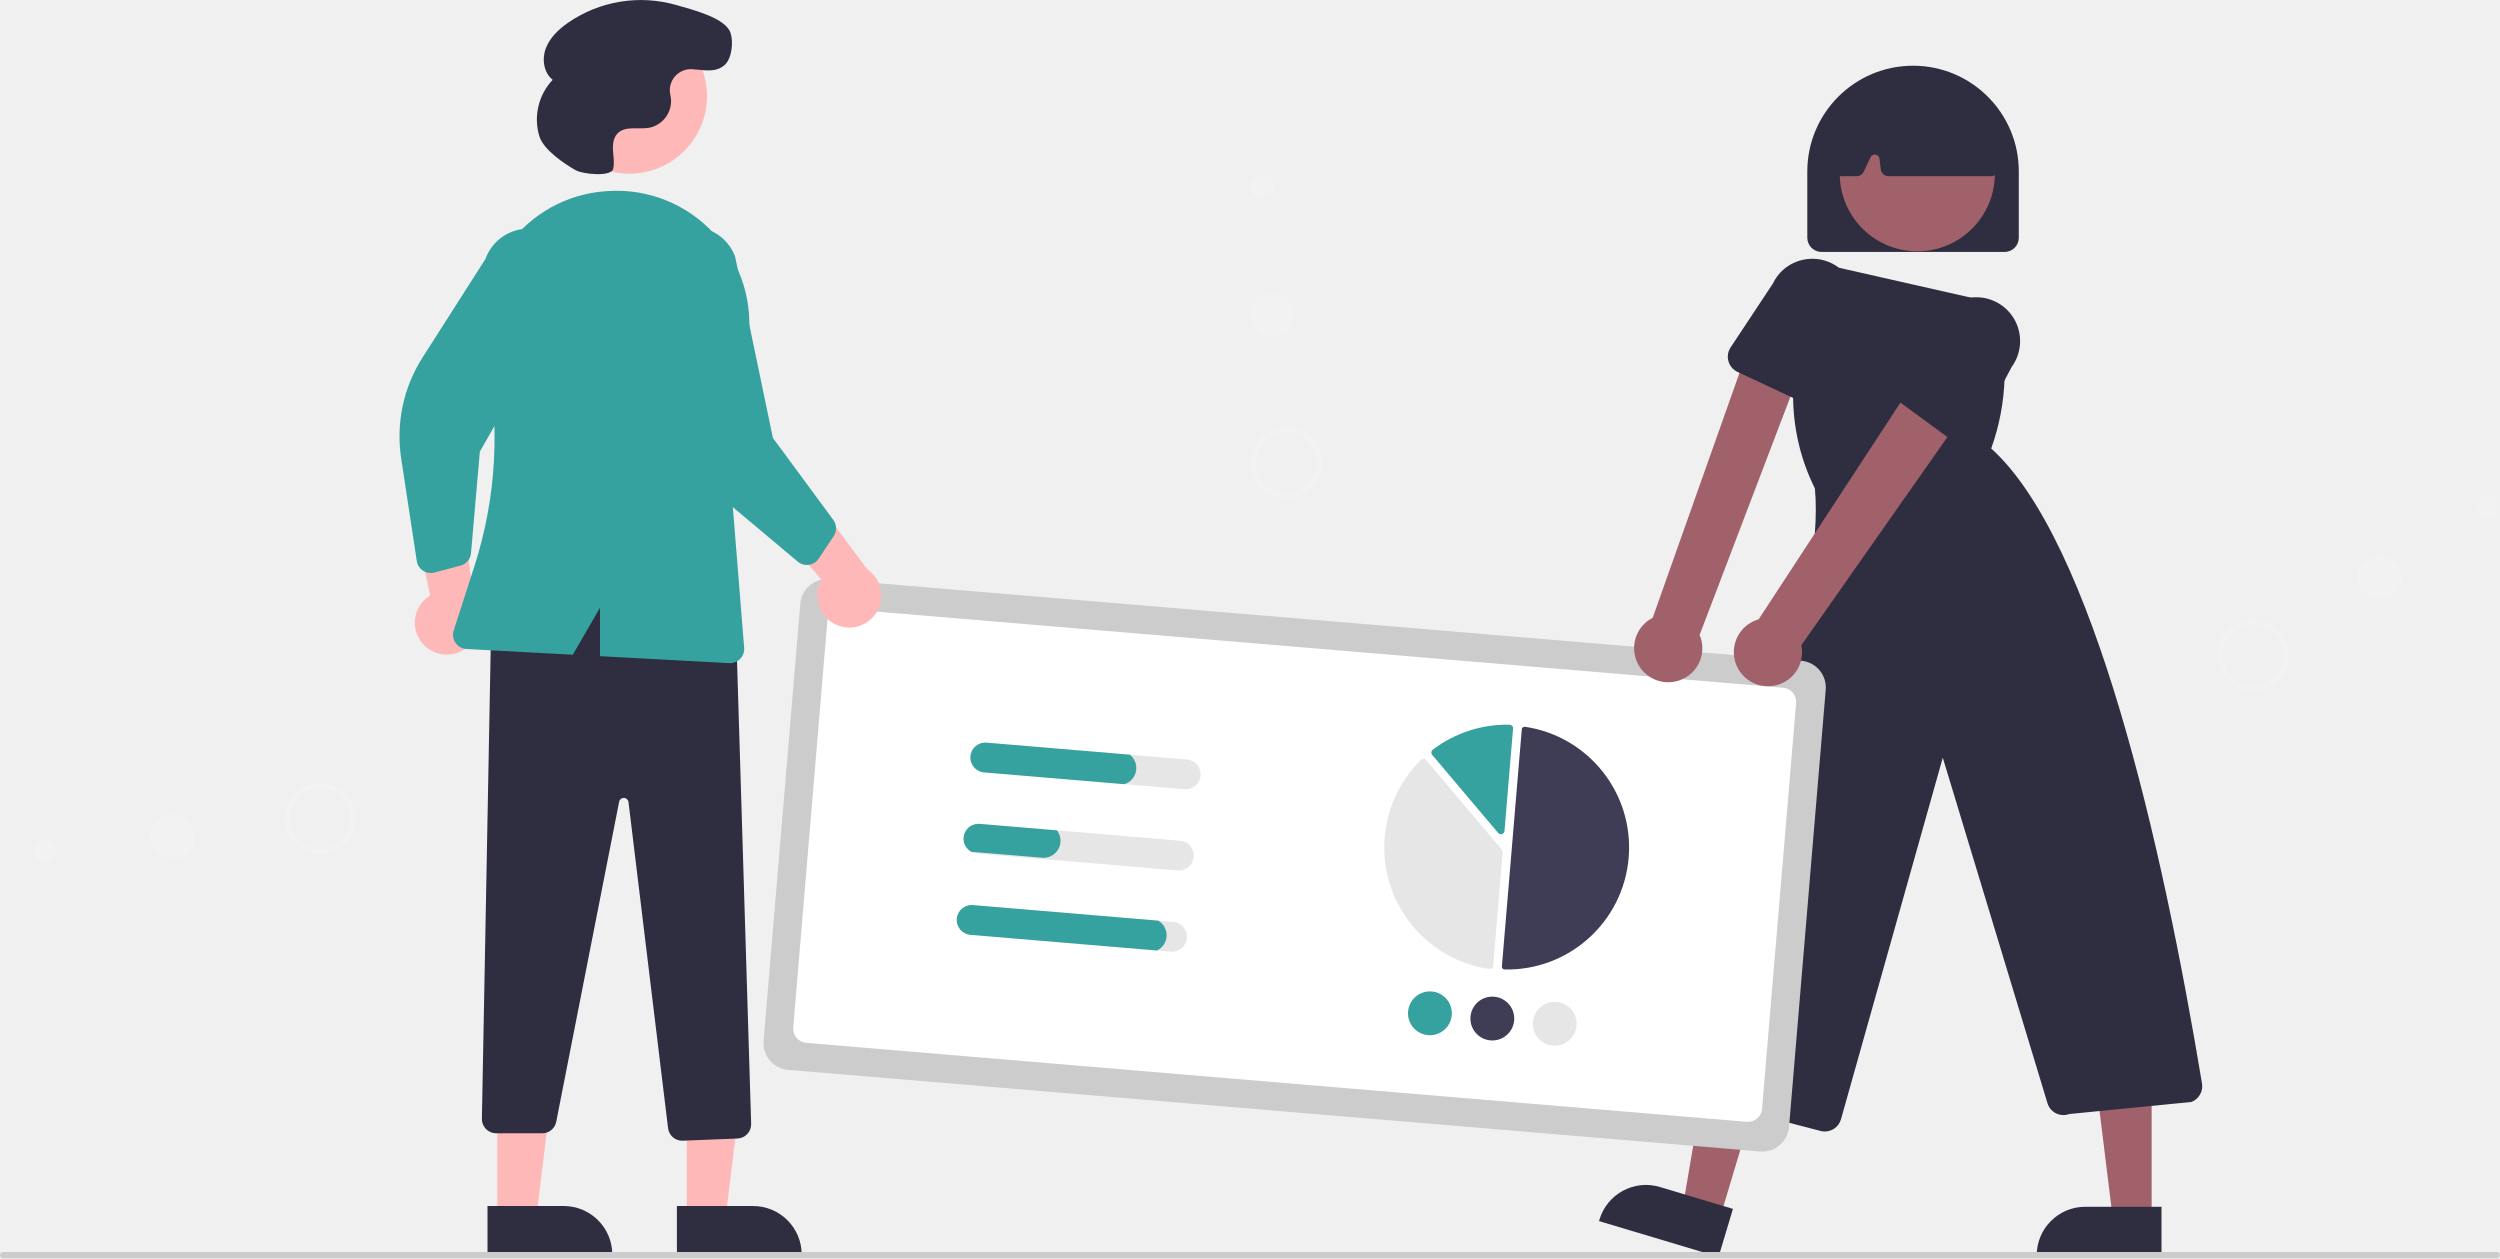
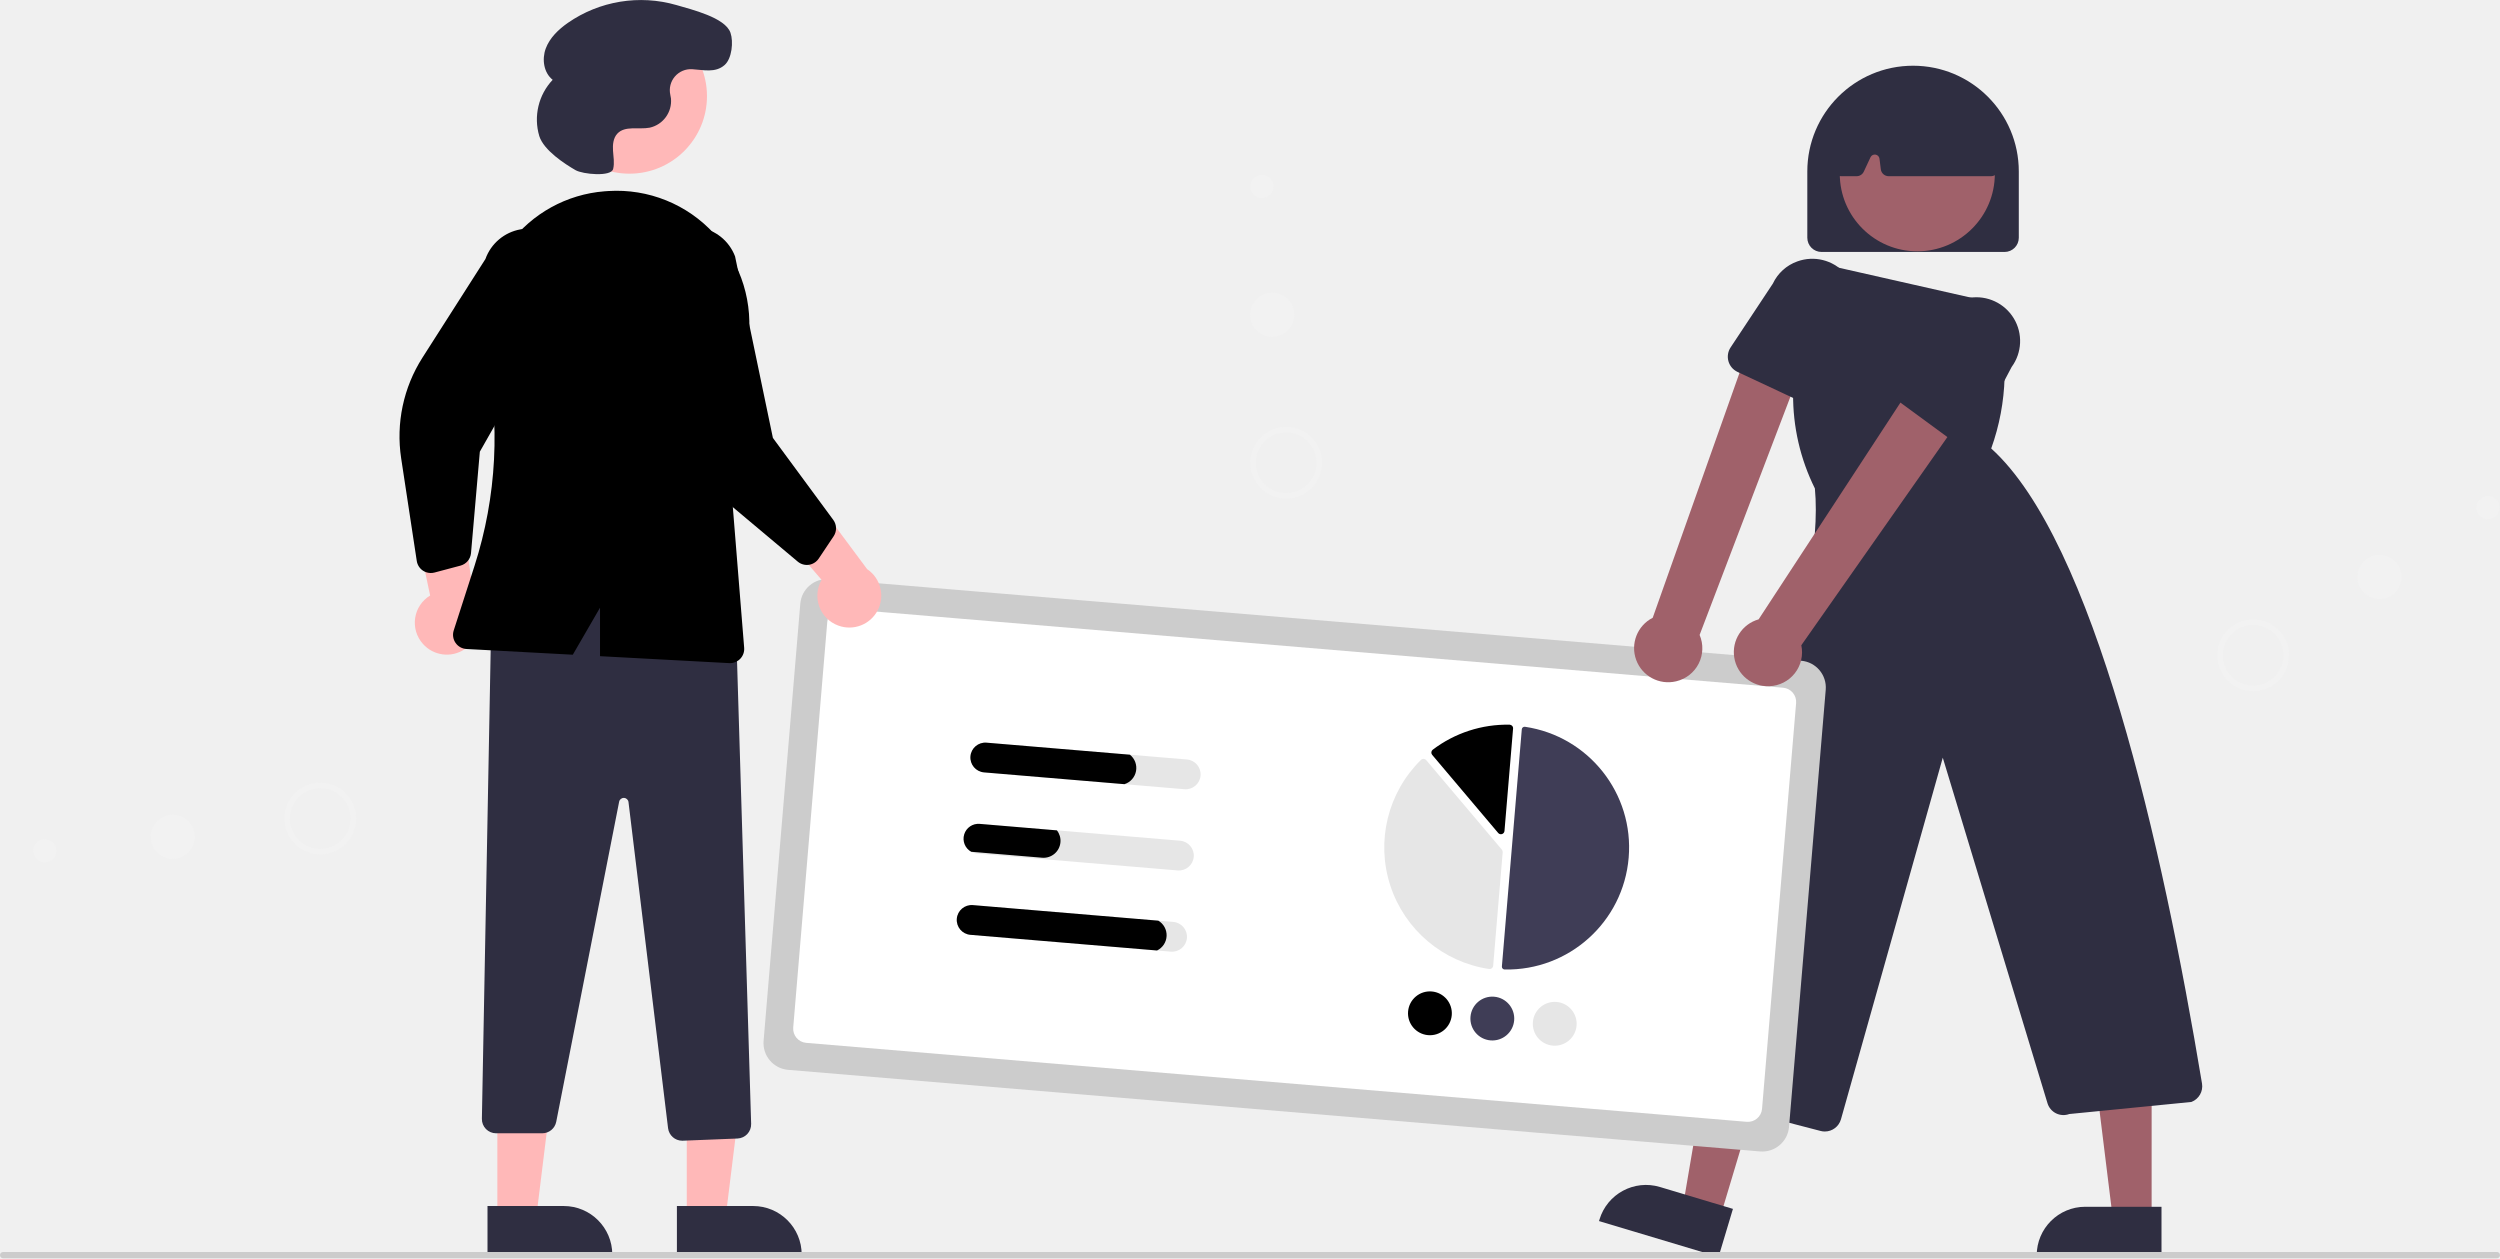
<svg xmlns="http://www.w3.org/2000/svg" data-name="Layer 1" width="792" height="398.625" viewBox="0 0 792 398.625">
  <path d="M839.056,330.509h-58a4.505,4.505,0,0,1-4.5-4.5v-21a33.5,33.5,0,1,1,67,0v21A4.505,4.505,0,0,1,839.056,330.509Z" transform="translate(-204 -250.6877)" fill="#2f2e41" />
  <polygon points="544.851 385.91 533.108 382.388 541.102 335.418 558.434 340.615 544.851 385.91" fill="#a0616a" />
  <path d="M748.432,648.879l-37.865-11.355.144-.479a15.386,15.386,0,0,1,19.157-10.319l.001 0,23.126,6.935Z" transform="translate(-204 -250.6877)" fill="#2f2e41" />
  <polygon points="681.636 386.307 669.376 386.307 663.544 339.019 681.638 339.02 681.636 386.307" fill="#a0616a" />
  <path d="M888.762,648.879l-39.531-.001v-.5a15.386,15.386,0,0,1,15.386-15.386h.001l24.144.001Z" transform="translate(-204 -250.6877)" fill="#2f2e41" />
  <circle cx="607.403" cy="55.054" r="24.561" fill="#a0616a" />
  <path d="M782.109,609.15a5.216,5.216,0,0,1-1.312-.167l-49.22-12.798a5.285,5.285,0,0,1-3.622-6.957c29.841-80.261,54.276-149.493,51-183.796a66.141,66.141,0,0,1-6.899-30.014l.35-34.68a6.792,6.792,0,0,1,8.294-6.557l55.066,12.468.312,1.039a72.25,72.25,0,0,1-1.262,45.078c32.462,29.307,54.229,125.521,66.784,201.199A5.312,5.312,0,0,1,898.301,599.76l-.155.038-38.608,3.816a5.284,5.284,0,0,1-6.894-3.423l-33.172-109.466-32.259,114.575A5.321,5.321,0,0,1,782.109,609.15Z" transform="translate(-204 -250.6877)" fill="#2f2e41" />
  <path d="M834.749,306.509H802.322a2.504,2.504,0,0,1-2.481-2.19l-.42-3.358a1.5,1.5,0,0,0-2.848-.448l-2.126,4.555a2.51,2.51,0,0,1-2.265,1.442H787.257a2.5,2.5,0,0,1-2.489-2.738l1.942-20.286a2.519,2.519,0,0,1,1.429-2.036c14.85-6.933,29.91-6.924,44.76.026a2.504,2.504,0,0,1,1.415,1.919l2.909,20.26a2.499,2.499,0,0,1-2.475,2.855Z" transform="translate(-204 -250.6877)" fill="#2f2e41" />
  <path d="M761.583,615.464,453.666,589.614a8.51,8.51,0,0,1-7.759-9.181L457.535,441.92a8.509,8.509,0,0,1,9.181-7.759L774.633,460.011a8.51,8.51,0,0,1,7.759,9.181L770.764,607.705A8.51,8.51,0,0,1,761.583,615.464Z" transform="translate(-204 -250.6877)" fill="#ccc" />
  <path d="M757.353,606.077,459.401,581.064a4.505,4.505,0,0,1-4.108-4.861l10.792-128.548a4.505,4.505,0,0,1,4.861-4.108l297.952,25.013a4.505,4.505,0,0,1,4.108,4.861L762.214,601.969A4.505,4.505,0,0,1,757.353,606.077Z" transform="translate(-204 -250.6877)" fill="#fff" />
  <path d="M680.605,557.821q.029.002.058.003a38.66,38.66,0,0,0,6.455-76.893.882.882,0,0,0-.682.182.873.873,0,0,0-.331.617l-6.308,75.137a.885.885,0,0,0,.808.954Z" transform="translate(-204 -250.6877)" fill="#3f3d56" />
  <path d="M655.054,491.101a1.138,1.138,0,0,1,.772.398l23.964,28.356a1.126,1.126,0,0,1,.264.826l-3.018,35.953a1.122,1.122,0,0,1-.425.793,1.139,1.139,0,0,1-.876.235,38.913,38.913,0,0,1-21.571-66.24,1.14,1.14,0,0,1,.848-.324Z" transform="translate(-204 -250.6877)" fill="#e6e6e6" />
-   <path d="M682.304,480.272a1.143,1.143,0,0,1,.752.373,1.123,1.123,0,0,1,.287.853l-2.723,32.439a1.133,1.133,0,0,1-1.995.637l-20.911-24.744a1.136,1.136,0,0,1,.18-1.636,38.994,38.994,0,0,1,24.34-7.926C682.258,480.269,682.281,480.27,682.304,480.272Z" transform="translate(-204 -250.6877)" fill="#35a29f" />
-   <path d="M663.919,572.284a6.944,6.944,0,1,1-6.338-7.5A6.952,6.952,0,0,1,663.919,572.284Z" transform="translate(-204 -250.6877)" fill="#35a29f" />
+   <path d="M682.304,480.272a1.143,1.143,0,0,1,.752.373,1.123,1.123,0,0,1,.287.853l-2.723,32.439a1.133,1.133,0,0,1-1.995.637l-20.911-24.744a1.136,1.136,0,0,1,.18-1.636,38.994,38.994,0,0,1,24.34-7.926C682.258,480.269,682.281,480.27,682.304,480.272Z" transform="translate(-204 -250.6877)" fill="# 068DA9" />
+   <path d="M663.919,572.284a6.944,6.944,0,1,1-6.338-7.5A6.952,6.952,0,0,1,663.919,572.284Z" transform="translate(-204 -250.6877)" fill="# 068DA9" />
  <path d="M683.688,573.944a6.944,6.944,0,1,1-6.338-7.5A6.952,6.952,0,0,1,683.688,573.944Z" transform="translate(-204 -250.6877)" fill="#3f3d56" />
  <path d="M703.458,575.604a6.944,6.944,0,1,1-6.338-7.5A6.952,6.952,0,0,1,703.458,575.604Z" transform="translate(-204 -250.6877)" fill="#e6e6e6" />
  <path d="M580.026,491.295,516.539,485.965a4.725,4.725,0,1,0-.791,9.417L579.235,500.712a4.725,4.725,0,1,0,.791-9.417Z" transform="translate(-204 -250.6877)" fill="#e6e6e6" />
  <path d="M577.866,517.025,514.379,511.695a4.722,4.722,0,0,0-2.689,8.836,4.662,4.662,0,0,0,1.898.581l63.487,5.33a4.725,4.725,0,1,0,.791-9.417Z" transform="translate(-204 -250.6877)" fill="#e6e6e6" />
  <path d="M575.706,542.754,512.219,537.424a4.725,4.725,0,1,0-.791,9.417l63.487,5.33a4.725,4.725,0,1,0,.791-9.417Z" transform="translate(-204 -250.6877)" fill="#e6e6e6" />
-   <path d="M561.959,489.778l-45.42-3.813a4.725,4.725,0,1,0-.791,9.417l44.473,3.734a5.379,5.379,0,0,0,1.737-9.337Z" transform="translate(-204 -250.6877)" fill="#35a29f" />
-   <path d="M538.823,513.747,514.379,511.695a4.722,4.722,0,0,0-2.689,8.836l22.451,1.885a5.382,5.382,0,0,0,5.811-4.911A5.271,5.271,0,0,0,538.823,513.747Z" transform="translate(-204 -250.6877)" fill="#35a29f" />
-   <path d="M570.962,542.356,512.219,537.424a4.725,4.725,0,1,0-.791,9.417l59.122,4.963a5.368,5.368,0,0,0,.412-9.449Z" transform="translate(-204 -250.6877)" fill="#35a29f" />
+   <path d="M561.959,489.778l-45.42-3.813a4.725,4.725,0,1,0-.791,9.417l44.473,3.734a5.379,5.379,0,0,0,1.737-9.337Z" transform="translate(-204 -250.6877)" fill="# 068DA9" />
+   <path d="M538.823,513.747,514.379,511.695a4.722,4.722,0,0,0-2.689,8.836l22.451,1.885a5.382,5.382,0,0,0,5.811-4.911A5.271,5.271,0,0,0,538.823,513.747Z" transform="translate(-204 -250.6877)" fill="# 068DA9" />
+   <path d="M570.962,542.356,512.219,537.424a4.725,4.725,0,1,0-.791,9.417l59.122,4.963a5.368,5.368,0,0,0,.412-9.449Z" transform="translate(-204 -250.6877)" fill="# 068DA9" />
  <path d="M734.991,466.529a10.743,10.743,0,0,0,7.445-14.694l34.621-90.826-17.673-4.352L727.579,446.399a10.801,10.801,0,0,0,7.412,20.13Z" transform="translate(-204 -250.6877)" fill="#a0616a" />
  <path d="M778.719,379.319a5.319,5.319,0,0,1-2.254-.501h-0l-22.033-10.313a5.318,5.318,0,0,1-2.179-7.752l13.39-20.223a13.584,13.584,0,0,1,7.776-7.035,13.88,13.88,0,0,1,17.291,18.938l-6.898,23.095a5.317,5.317,0,0,1-5.093,3.792Z" transform="translate(-204 -250.6877)" fill="#2f2e41" />
  <path d="M764.503,468.079a10.743,10.743,0,0,0,10.152-12.972l56.196-80.097-16.794-9-52.922,80.884a10.801,10.801,0,0,0,3.369,21.185Z" transform="translate(-204 -250.6877)" fill="#a0616a" />
  <path d="M825.338,391.101a5.313,5.313,0,0,1-3.144-1.03l-19.616-14.39a5.316,5.316,0,0,1-.635-8.025l17.057-17.243a13.584,13.584,0,0,1,8.993-5.396,13.88,13.88,0,0,1,13.292,21.931L830.04,388.266a5.32,5.32,0,0,1-4.702,2.835Z" transform="translate(-204 -250.6877)" fill="#2f2e41" />
  <path d="M469.569,448.87a10.056,10.056,0,0,1-5.277-14.488l-23.359-27.043,18.414-2.397,19.359,26.048a10.11,10.11,0,0,1-9.137,17.88Z" transform="translate(-204 -250.6877)" fill="#ffb8b8" />
  <path d="M337.905,454.584a10.056,10.056,0,0,1,2.363-15.237L332.842,404.392l17.288,6.779,4.401,32.155a10.11,10.11,0,0,1-16.626,11.259Z" transform="translate(-204 -250.6877)" fill="#ffb8b8" />
  <polygon points="217.569 386.069 229.829 386.068 235.661 338.78 217.567 338.781 217.569 386.069" fill="#ffb8b8" />
  <path d="M418.442,632.754l24.144-.001h.001a15.386,15.386,0,0,1,15.386,15.386v.5l-39.531.001Z" transform="translate(-204 -250.6877)" fill="#2f2e41" />
  <polygon points="157.569 386.069 169.829 386.068 175.661 338.78 157.567 338.781 157.569 386.069" fill="#ffb8b8" />
  <path d="M358.442,632.754l24.144-.001h.001a15.386,15.386,0,0,1,15.386,15.386v.5l-39.531.001Z" transform="translate(-204 -250.6877)" fill="#2f2e41" />
  <path d="M420.114,612.067a4.526,4.526,0,0,1-4.469-3.957L403.106,504.78a1.5,1.5,0,0,0-2.961-.109L380.211,606.08a4.51,4.51,0,0,1-4.416,3.632h-14.634a4.5,4.5,0,0,1-4.499-4.585l2.929-156.202.239-.143c21.348-12.711,46.51-13.543,76.926-2.54l.319.115,4.889,160.379a4.514,4.514,0,0,1-4.318,4.634l-17.355.694C420.232,612.066,420.173,612.067,420.114,612.067Z" transform="translate(-204 -250.6877)" fill="#2f2e41" />
  <circle cx="199.408" cy="30.461" r="24.561" fill="#ffb8b8" />
-   <path d="M460.253,429.617a4.505,4.505,0,0,1-3.528-1.008l-25.185-21.134A46.374,46.374,0,0,1,415.516,379.034l-5.665-36.602a14.497,14.497,0,1,1,27.017-10.52l11.986,57.511,19.132,25.968a4.515,4.515,0,0,1,.119,5.169L463.359,427.662a4.506,4.506,0,0,1-2.091,1.686A4.454,4.454,0,0,1,460.253,429.617Z" transform="translate(-204 -250.6877)" fill="#35a29f" />
-   <path d="M338.013,431.485a4.505,4.505,0,0,1-1.982-3.087L331.09,395.893a46.373,46.373,0,0,1,6.763-31.936l19.931-31.217a14.497,14.497,0,1,1,27.231,9.954l-29.002,51.089-2.796,32.133a4.515,4.515,0,0,1-3.326,3.959l-8.254,2.195a4.506,4.506,0,0,1-2.683-.116A4.455,4.455,0,0,1,338.013,431.485Z" transform="translate(-204 -250.6877)" fill="#35a29f" />
-   <path d="M430.273,324.766a41.823,41.823,0,0,0-33.537-13.56q-.616.038-1.227.086H395.508a41.734,41.734,0,0,0-30.16,16.646,42.362,42.362,0,0,0-7.525,34.145,132.361,132.361,0,0,1-3.497,67.876l-6.589,20.459a4.499,4.499,0,0,0,4.042,5.872l33.685,1.811,8.62-14.89V458.565l40.941,2.201c.082.005.163.007.243.007a4.5,4.5,0,0,0,4.484-4.861l-4.627-57.382,5.804-38.973A42.089,42.089,0,0,0,430.273,324.766Z" transform="translate(-204 -250.6877)" fill="#35a29f" />
+   <path d="M460.253,429.617a4.505,4.505,0,0,1-3.528-1.008l-25.185-21.134A46.374,46.374,0,0,1,415.516,379.034l-5.665-36.602a14.497,14.497,0,1,1,27.017-10.52l11.986,57.511,19.132,25.968a4.515,4.515,0,0,1,.119,5.169L463.359,427.662a4.506,4.506,0,0,1-2.091,1.686A4.454,4.454,0,0,1,460.253,429.617Z" transform="translate(-204 -250.6877)" fill="# 068DA9" />
+   <path d="M338.013,431.485a4.505,4.505,0,0,1-1.982-3.087L331.09,395.893a46.373,46.373,0,0,1,6.763-31.936l19.931-31.217a14.497,14.497,0,1,1,27.231,9.954l-29.002,51.089-2.796,32.133a4.515,4.515,0,0,1-3.326,3.959l-8.254,2.195a4.506,4.506,0,0,1-2.683-.116A4.455,4.455,0,0,1,338.013,431.485Z" transform="translate(-204 -250.6877)" fill="# 068DA9" />
+   <path d="M430.273,324.766a41.823,41.823,0,0,0-33.537-13.56q-.616.038-1.227.086H395.508a41.734,41.734,0,0,0-30.16,16.646,42.362,42.362,0,0,0-7.525,34.145,132.361,132.361,0,0,1-3.497,67.876l-6.589,20.459a4.499,4.499,0,0,0,4.042,5.872l33.685,1.811,8.62-14.89V458.565l40.941,2.201c.082.005.163.007.243.007a4.5,4.5,0,0,0,4.484-4.861l-4.627-57.382,5.804-38.973A42.089,42.089,0,0,0,430.273,324.766Z" transform="translate(-204 -250.6877)" fill="# 068DA9" />
  <path d="M386.338,304.596c2.274,1.308,11.262,2.176,11.903-.368l.014-.056c.446-1.864.076-3.811-.052-5.723s.059-4.013,1.362-5.419c2.428-2.621,6.748-1.232,10.258-1.894a8.664,8.664,0,0,0,6.74-9.253c-.05-.398-.128-.795-.216-1.193a6.673,6.673,0,0,1,6.927-8.081c3.548.203,7.378,1.278,10.314-1.35,2.27-2.032,2.824-7.322,1.827-10.201-1.676-4.838-12.414-7.371-17.102-8.764a40.62,40.62,0,0,0-34.43,5.65c-2.961,2.087-5.727,4.71-6.989,8.106s-.653,7.68,2.193,9.922a18.332,18.332,0,0,0-4.246,17.806C376.244,298.306,382.953,302.648,386.338,304.596Z" transform="translate(-204 -250.6877)" fill="#2f2e41" />
  <path d="M995,649.312H205a1,1,0,0,1,0-2H995a1,1,0,0,1,0,2Z" transform="translate(-204 -250.6877)" fill="#ccc" />
  <path d="M918.713,469.608h0a11.358,11.358,0,1,1,10.409-12.233A11.358,11.358,0,0,1,918.713,469.608Zm-.14-1.742h0a9.61,9.61,0,1,0-10.351-8.808A9.61,9.61,0,0,0,918.573,467.866Z" transform="translate(-204 -250.6877)" fill="#f2f2f2" />
  <circle cx="753.822" cy="182.788" r="6.989" fill="#f2f2f2" />
  <circle cx="788.177" cy="160.829" r="3.671" fill="#f2f2f2" />
  <path d="M605.341,387.715a11.358,11.358,0,1,1-3.454,15.686h0A11.37,11.37,0,0,1,605.341,387.715Zm11.291,17.668a9.61,9.61,0,1,0-13.273-2.923h0A9.621,9.621,0,0,0,616.632,405.383Z" transform="translate(-204 -250.6877)" fill="#f2f2f2" />
  <circle cx="403.035" cy="99.718" r="6.989" fill="#f2f2f2" />
  <circle cx="399.764" cy="59.076" r="3.671" fill="#f2f2f2" />
  <path d="M296.07,516.394A11.358,11.358,0,1,1,311.85,519.394h0A11.37,11.37,0,0,1,296.07,516.394Zm17.335-11.797a9.61,9.61,0,1,0-2.538,13.352h0A9.621,9.621,0,0,0,313.405,504.597Z" transform="translate(-204 -250.6877)" fill="#f2f2f2" />
  <circle cx="54.728" cy="265.092" r="6.989" fill="#f2f2f2" />
  <circle cx="14.197" cy="269.537" r="3.671" fill="#f2f2f2" />
</svg>
